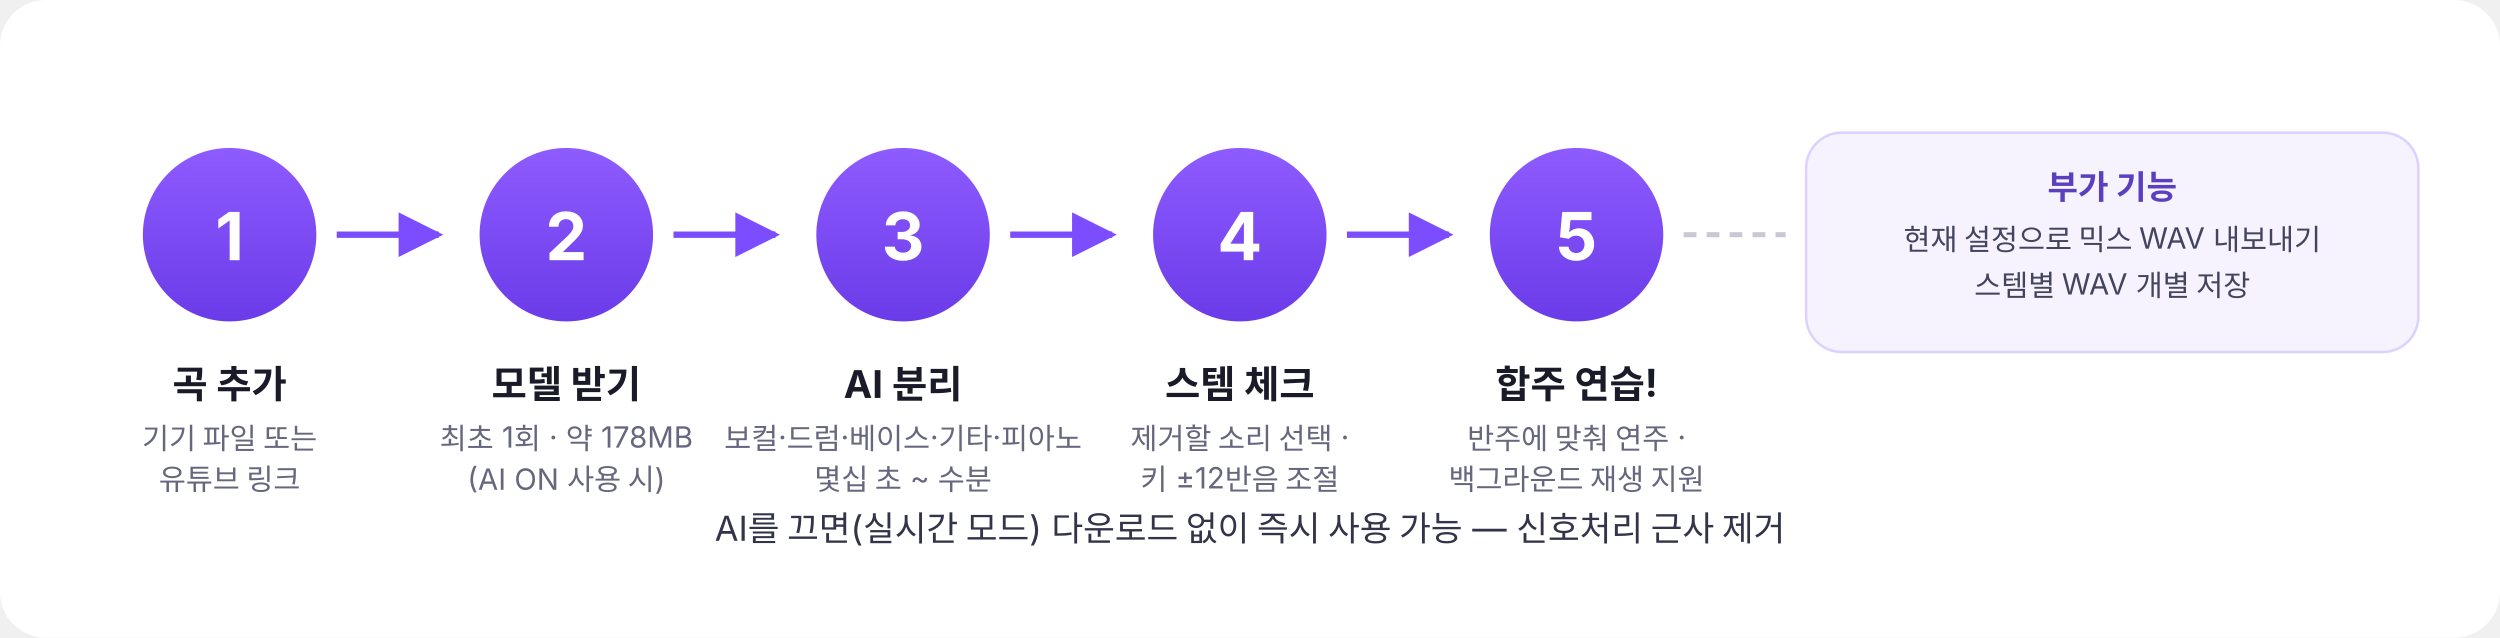
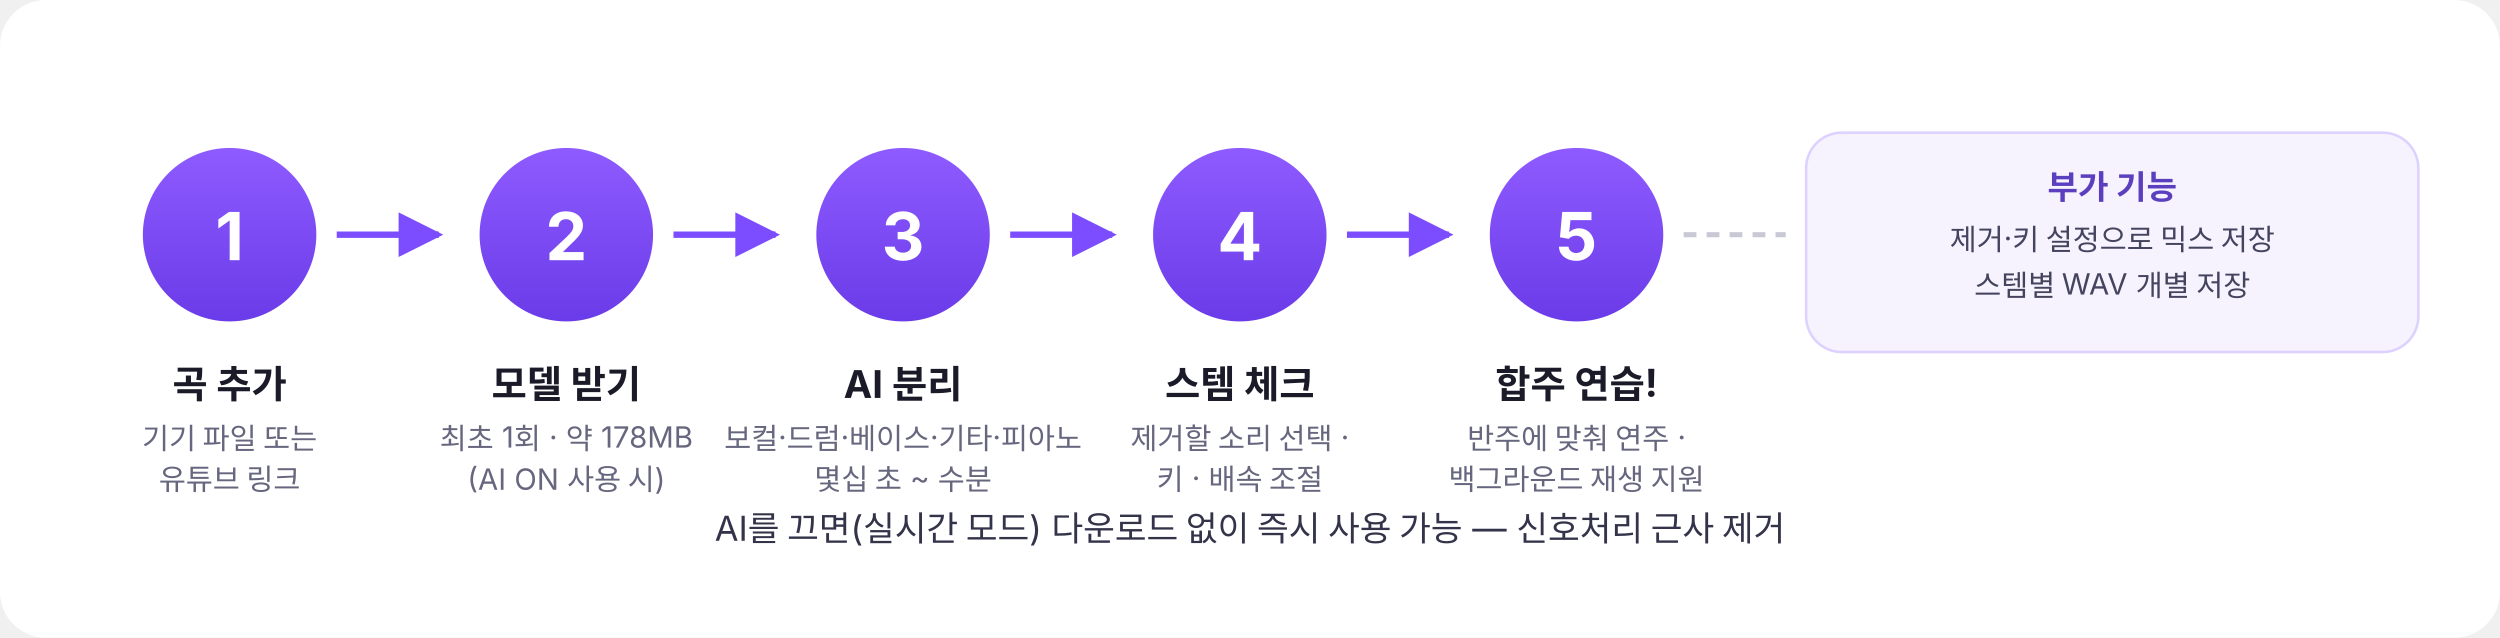
<svg xmlns="http://www.w3.org/2000/svg" width="980" height="250" viewBox="0 0 980 250">
  <defs>
    <marker id="ar" viewBox="0 0 10 10" refX="9" refY="5" markerWidth="7" markerHeight="7" orient="auto">
      <path d="M0,0 L10,5 L0,10 z" fill="#7C4DFF" />
    </marker>
    <linearGradient id="g1" x1="0" y1="0" x2="0" y2="1">
      <stop offset="0" stop-color="#8E5BFF" />
      <stop offset="1" stop-color="#6A3BE8" />
    </linearGradient>
  </defs>
  <rect x="0" y="0" width="980" height="250" rx="18" fill="#ffffff" />
  <g font-family="-apple-system,'Segoe UI',sans-serif">
    <circle cx="90" cy="92" r="34" fill="url(#g1)" />
    <text x="90" y="102" font-size="26" font-weight="bold" fill="#ffffff" text-anchor="middle">1</text>
    <text x="90" y="156" font-size="15" font-weight="bold" fill="#1a1a28" text-anchor="middle">곡 추가</text>
    <text x="90" y="176" font-size="11.5" fill="#66667e" text-anchor="middle">기기 파일 또는</text>
    <text x="90" y="192" font-size="11.5" fill="#66667e" text-anchor="middle">유튜브 링크</text>
    <line x1="132" y1="92" x2="172" y2="92" stroke="#7C4DFF" stroke-width="2.5" marker-end="url(#ar)" />
    <circle cx="222" cy="92" r="34" fill="url(#g1)" />
    <text x="222" y="102" font-size="26" font-weight="bold" fill="#ffffff" text-anchor="middle">2</text>
    <text x="222" y="156" font-size="15" font-weight="bold" fill="#1a1a28" text-anchor="middle">모델 받기</text>
    <text x="222" y="176" font-size="11.5" fill="#66667e" text-anchor="middle">최초 1회 · 약 178MB</text>
    <text x="222" y="192" font-size="11.5" fill="#66667e" text-anchor="middle">(AI ON 사용 시)</text>
    <line x1="264" y1="92" x2="304" y2="92" stroke="#7C4DFF" stroke-width="2.5" marker-end="url(#ar)" />
    <circle cx="354" cy="92" r="34" fill="url(#g1)" />
    <text x="354" y="102" font-size="26" font-weight="bold" fill="#ffffff" text-anchor="middle">3</text>
    <text x="354" y="156" font-size="15" font-weight="bold" fill="#1a1a28" text-anchor="middle">AI 분리</text>
    <text x="354" y="176" font-size="11.5" fill="#66667e" text-anchor="middle">보컬·드럼·베이스·기타·피아노</text>
    <text x="354" y="192" font-size="11.5" fill="#66667e" text-anchor="middle">몇십 초 ~ 수분</text>
    <line x1="396" y1="92" x2="436" y2="92" stroke="#7C4DFF" stroke-width="2.5" marker-end="url(#ar)" />
    <circle cx="486" cy="92" r="34" fill="url(#g1)" />
    <text x="486" y="102" font-size="26" font-weight="bold" fill="#ffffff" text-anchor="middle">4</text>
    <text x="486" y="156" font-size="15" font-weight="bold" fill="#1a1a28" text-anchor="middle">스템 체크</text>
    <text x="486" y="176" font-size="11.5" fill="#66667e" text-anchor="middle">제거할 소리 선택 ·</text>
-     <text x="486" y="192" font-size="11.5" fill="#66667e" text-anchor="middle">키 ±12반음 조절</text>
+     <text x="486" y="192" font-size="11.5" fill="#66667e" text-anchor="middle">키 · 배속 조절</text>
    <line x1="528" y1="92" x2="568" y2="92" stroke="#7C4DFF" stroke-width="2.5" marker-end="url(#ar)" />
    <circle cx="618" cy="92" r="34" fill="url(#g1)" />
    <text x="618" y="102" font-size="26" font-weight="bold" fill="#ffffff" text-anchor="middle">5</text>
    <text x="618" y="156" font-size="15" font-weight="bold" fill="#1a1a28" text-anchor="middle">합주 연습!</text>
    <text x="618" y="176" font-size="11.5" fill="#66667e" text-anchor="middle">반주에 맞춰 연주 ·</text>
    <text x="618" y="192" font-size="11.5" fill="#66667e" text-anchor="middle">백그라운드 재생 지원</text>
    <line x1="660" y1="92" x2="700" y2="92" stroke="#c9c9d6" stroke-width="2" stroke-dasharray="5 4" />
    <rect x="708" y="52" width="240" height="86" rx="14" fill="#F6F3FF" stroke="#DDD2FF" />
    <text x="828" y="78" font-size="13" font-weight="bold" fill="#5B3FBF" text-anchor="middle">부가 기능</text>
-     <text x="828" y="98" font-size="11.5" fill="#44445e" text-anchor="middle">현재 설정으로 믹스 WAV 내보내기</text>
+     <text x="828" y="98" font-size="11.5" fill="#44445e" text-anchor="middle">제거·키 설정으로 믹스 저장</text>
    <text x="828" y="116" font-size="11.5" fill="#44445e" text-anchor="middle">스템별 WAV 개별 저장</text>
    <text x="490" y="212" font-size="13.5" fill="#33334a" text-anchor="middle">AI를 끄면(실시간 모드) 다운로드 없이 즉시 사용 가능 — 신호처리 근사 제거</text>
  </g>
</svg>
